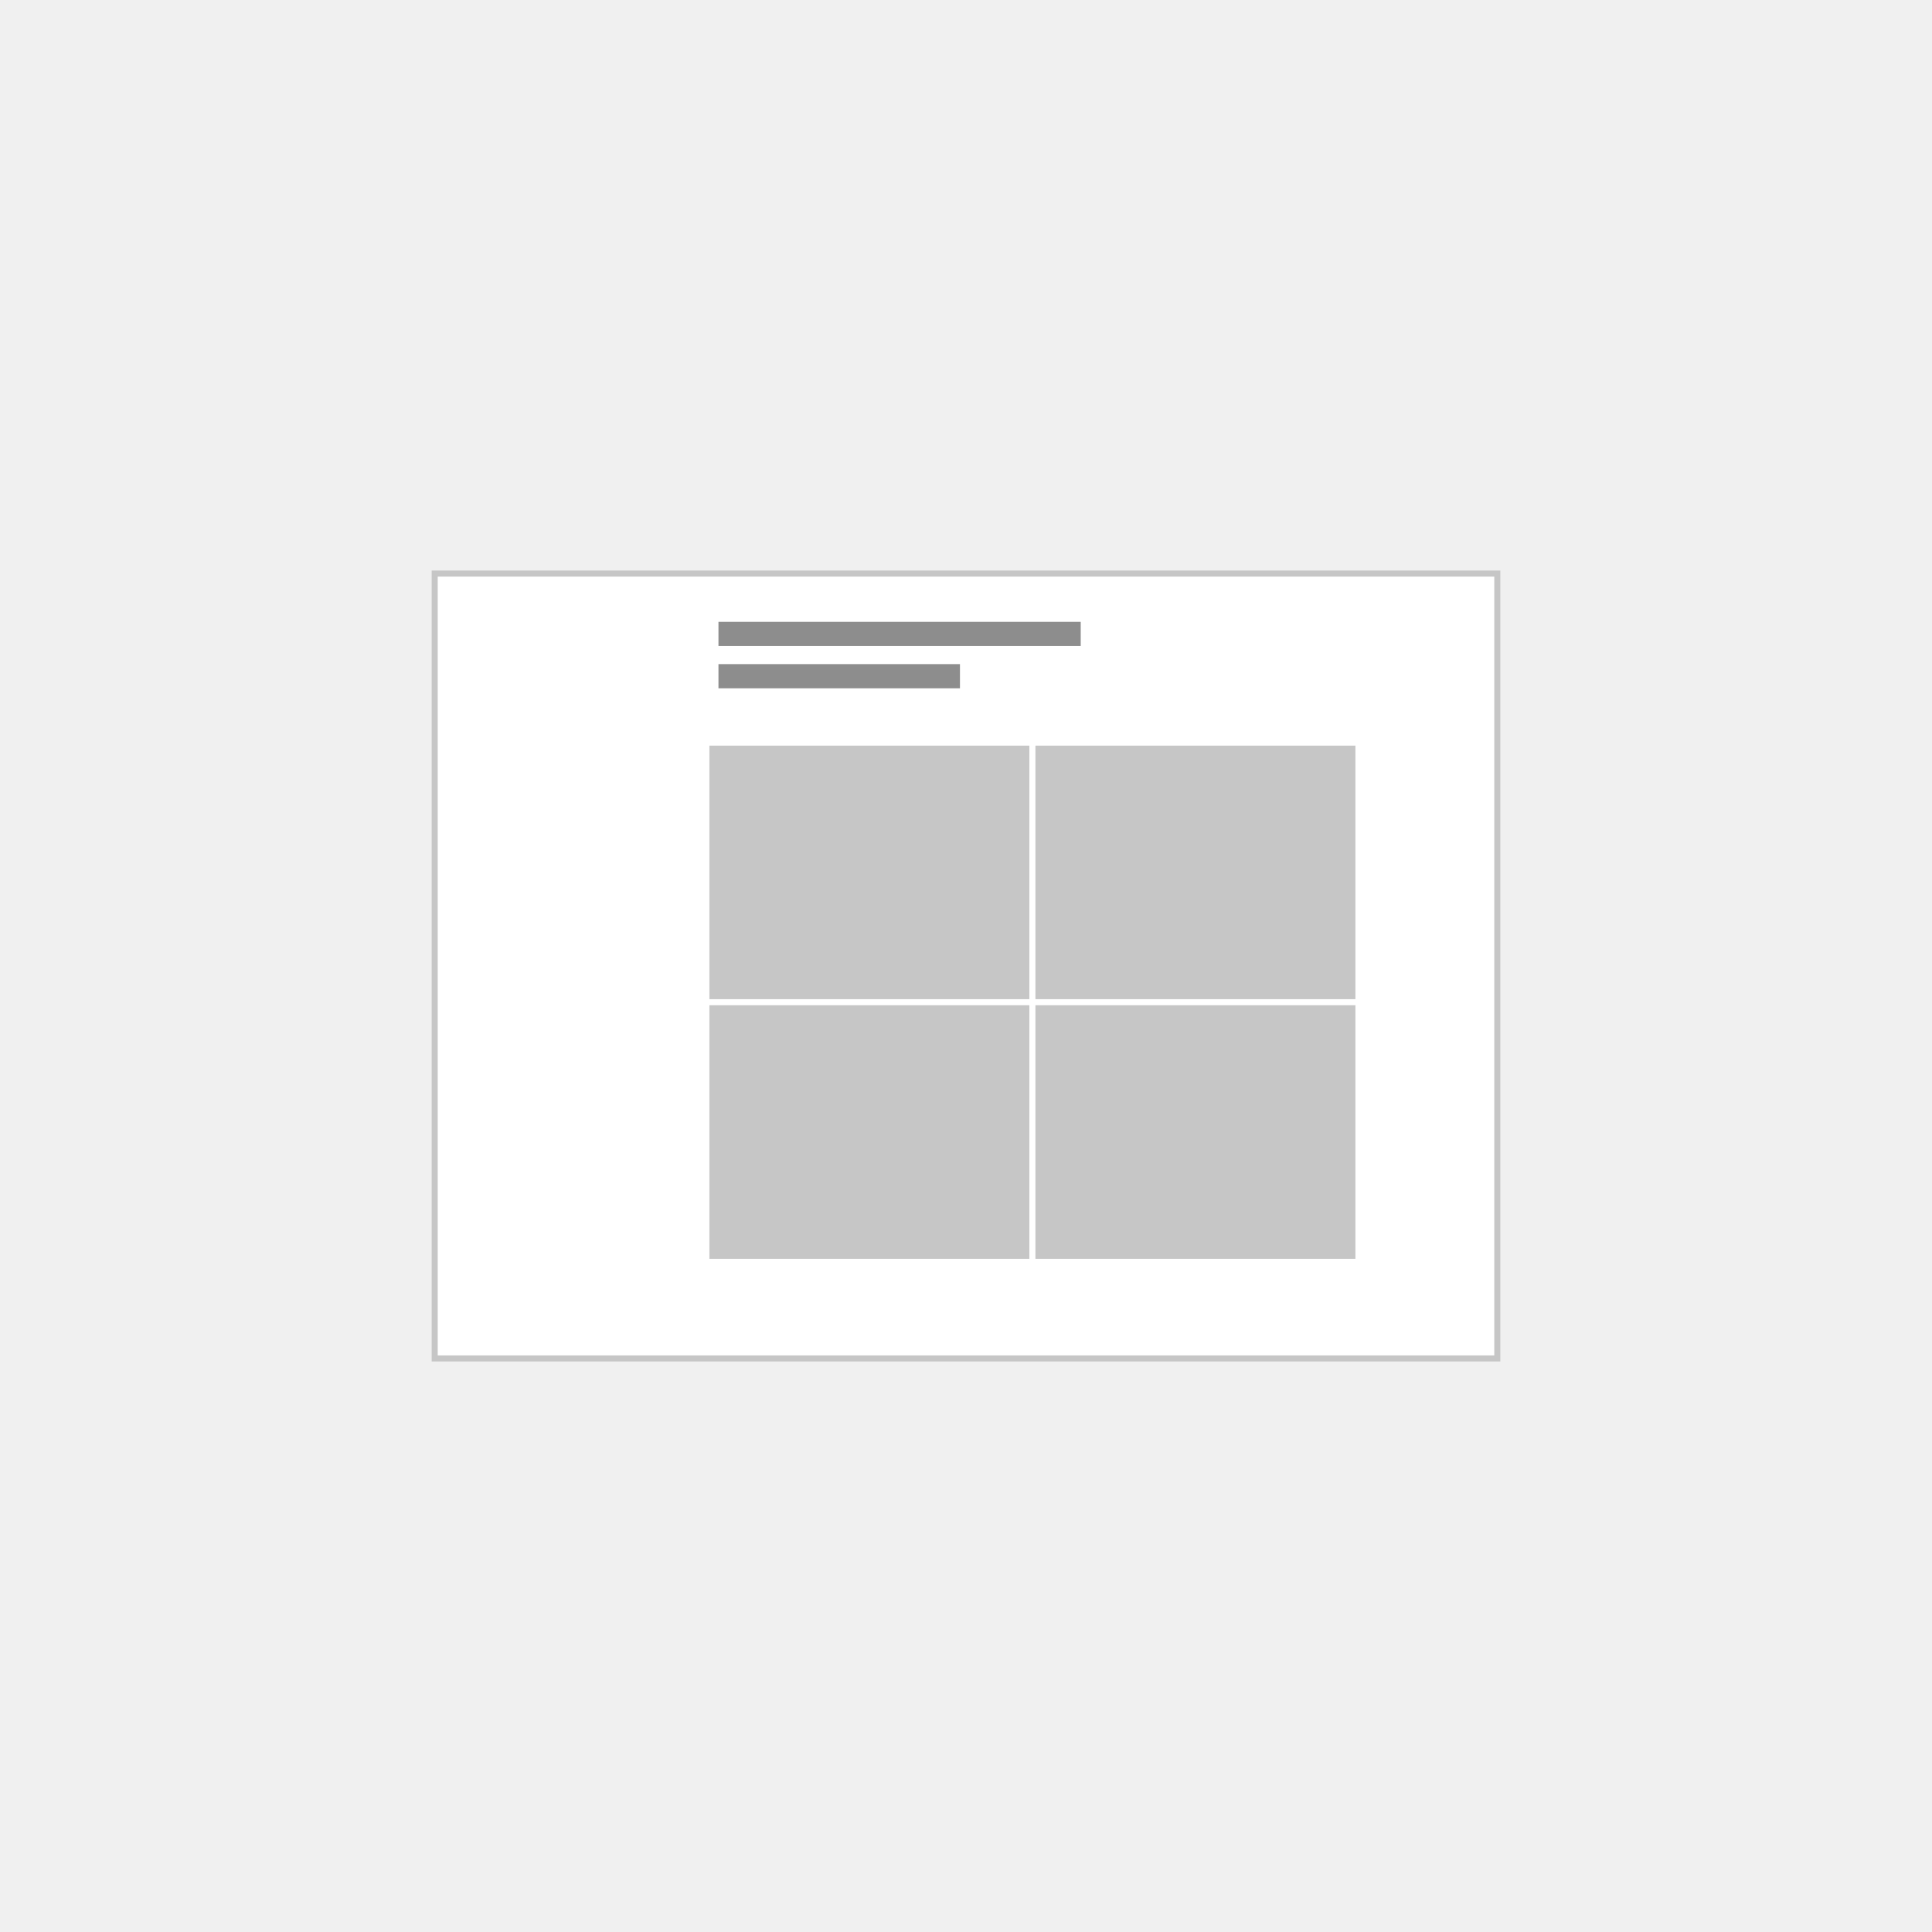
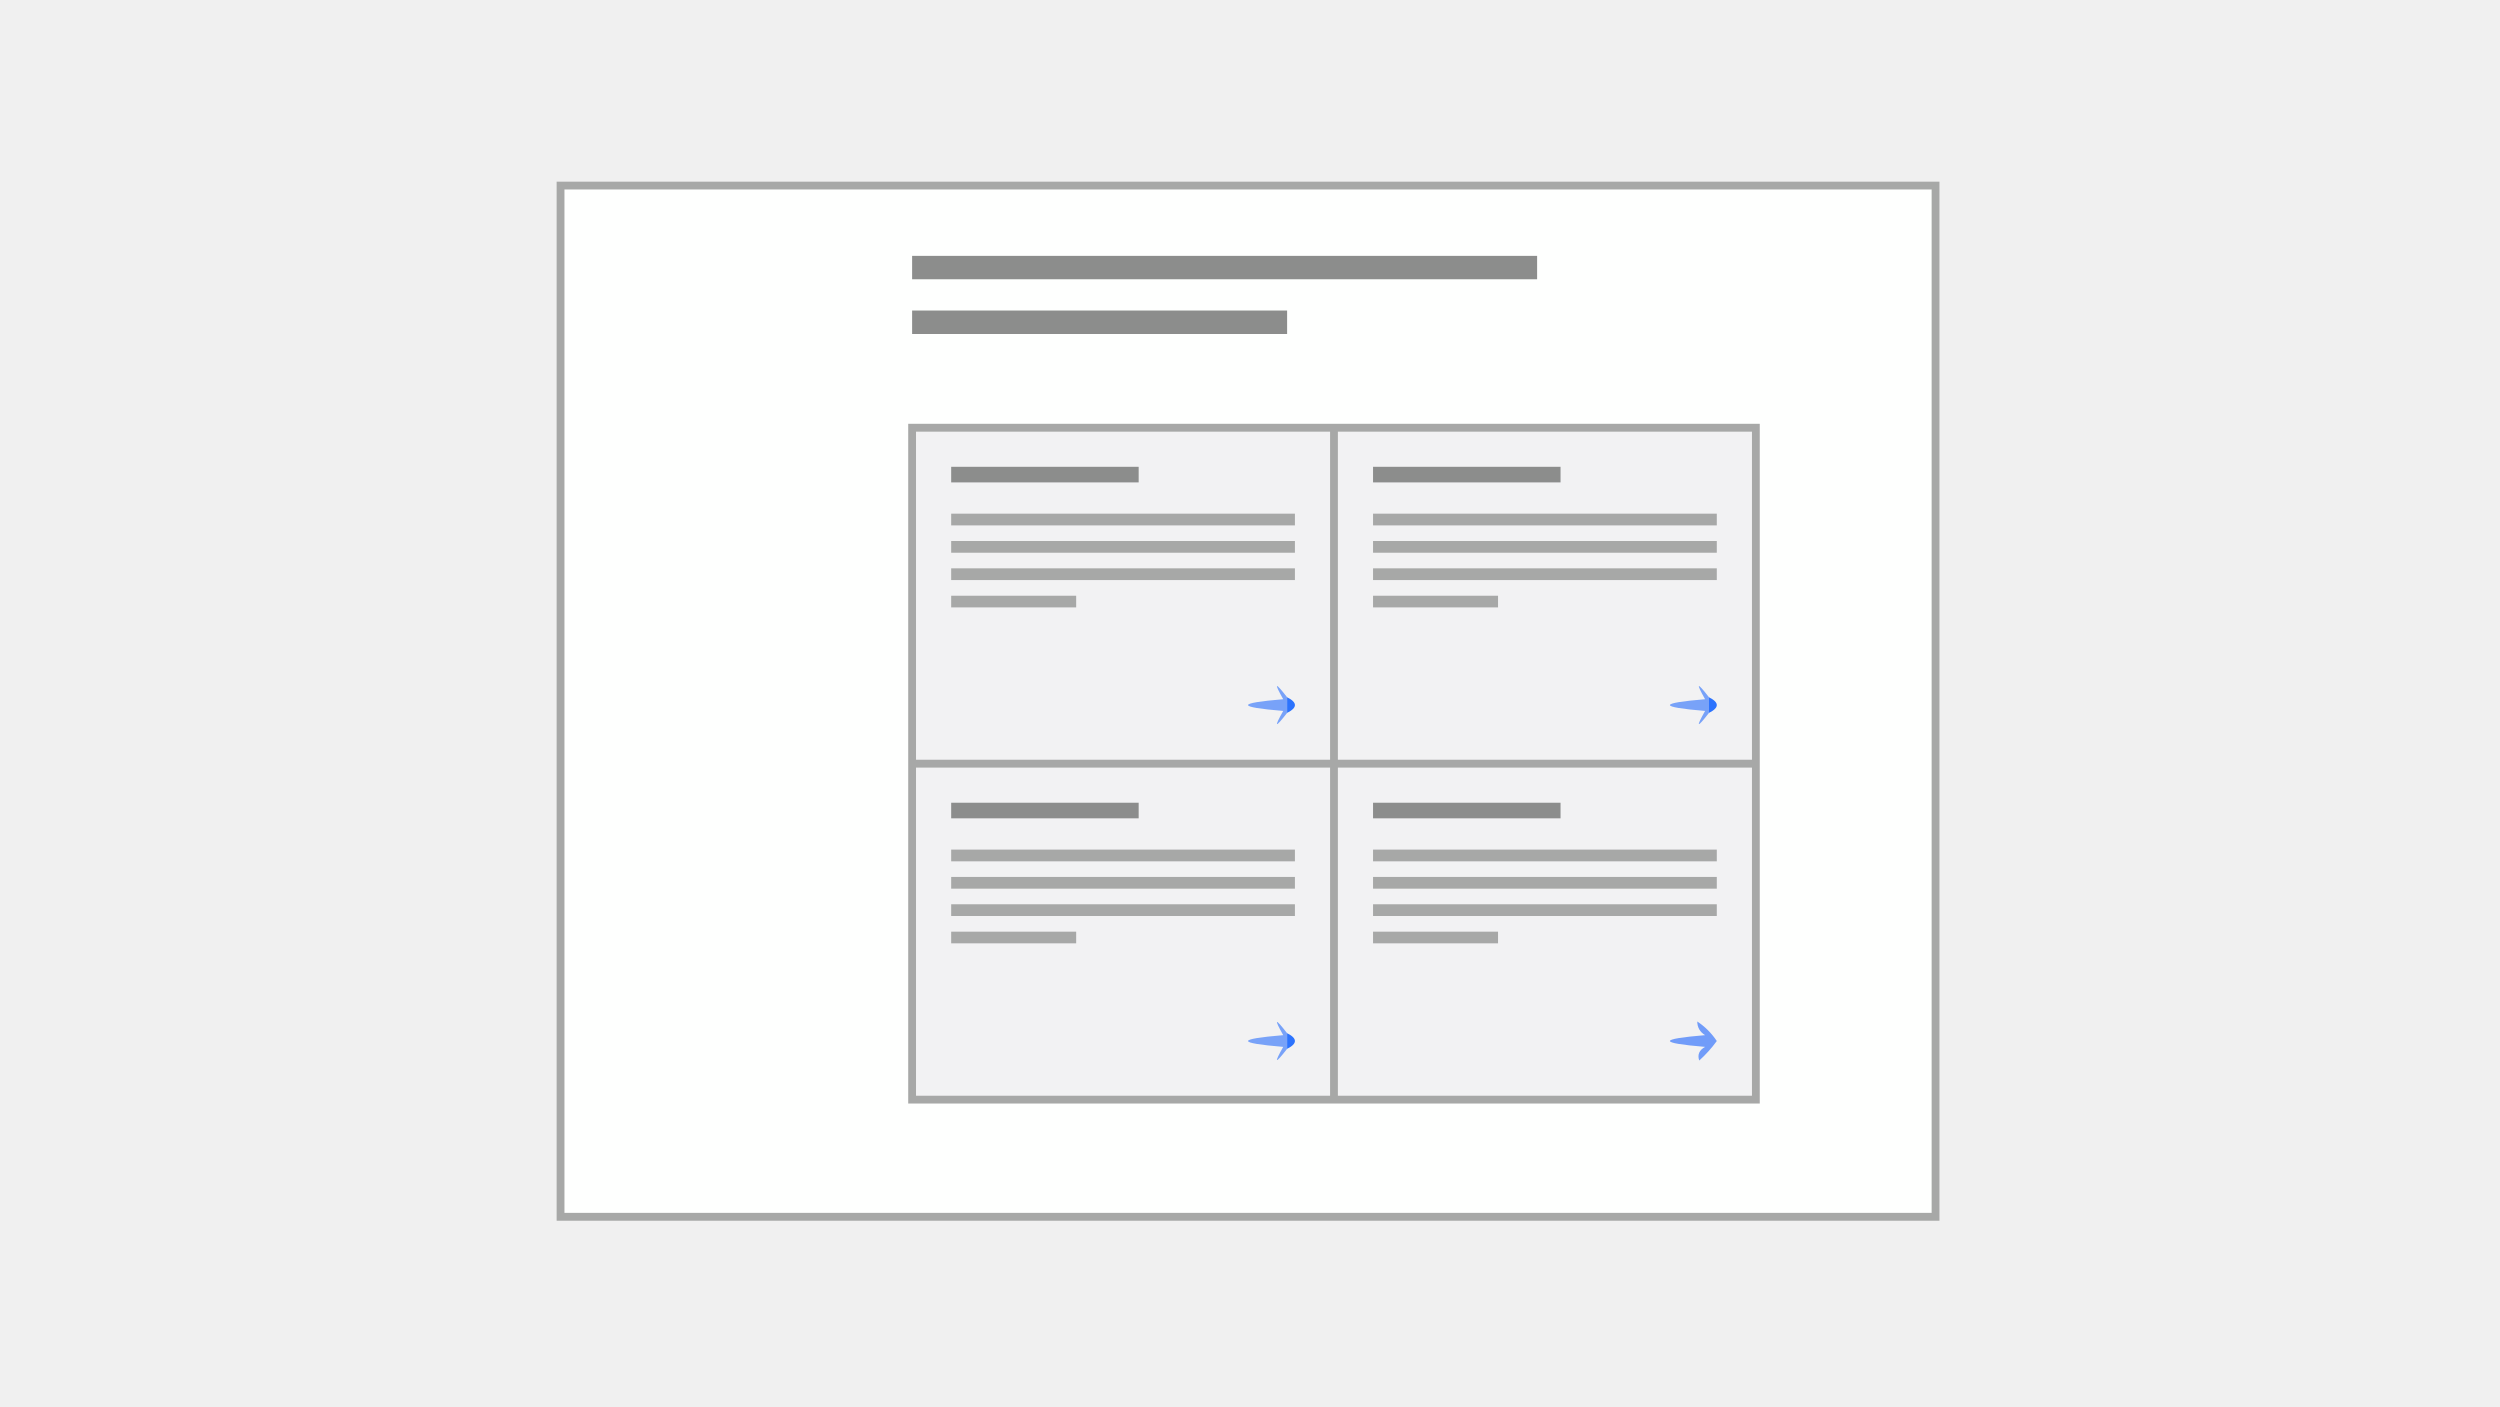
- <svg xmlns="http://www.w3.org/2000/svg" width="320px" height="320px" viewBox="0 0 320 320" version="1.1">
-   <g id="content_group_cards" stroke="none" stroke-width="1" fill="none" fill-rule="evenodd">
-     <g id="Group" transform="translate(72, 95)">
-       <rect id="Rectangle-Copy-15" stroke="#C6C6C6" fill="#FFFFFF" x="0" y="0" width="176" height="130" />
-       <rect id="Rectangle-Copy-3" fill="#8D8D8D" x="47" y="8" width="60" height="4" />
-       <rect id="Rectangle-Copy-4" fill="#8D8D8D" x="47" y="15" width="40" height="4" />
-       <rect id="Rectangle-Copy-25" stroke="#FFFFFF" fill="#C6C6C6" x="45" y="28" width="54" height="43" />
-       <rect id="Rectangle-Copy-26" stroke="#FFFFFF" fill="#C6C6C6" x="45" y="71" width="54" height="43" />
-       <rect id="Rectangle-Copy-27" stroke="#FFFFFF" fill="#C6C6C6" x="99" y="28" width="54" height="43" />
-       <rect id="Rectangle-Copy-28" stroke="#FFFFFF" fill="#C6C6C6" x="99" y="71" width="54" height="43" />
-     </g>
+ <svg xmlns="http://www.w3.org/2000/svg" version="1.1" width="640px" height="360px" style="shape-rendering:geometricPrecision; text-rendering:geometricPrecision; image-rendering:optimizeQuality; fill-rule:evenodd; clip-rule:evenodd">
+   <g>
+     <path style="opacity:1" fill="#a7a8a7" d="M 142.5,46.5 C 260.5,46.5 378.5,46.5 496.5,46.5C 496.5,135.167 496.5,223.833 496.5,312.5C 378.5,312.5 260.5,312.5 142.5,312.5C 142.5,223.833 142.5,135.167 142.5,46.5 Z" />
+   </g>
+   <g>
+     <path style="opacity:1" fill="#fefffe" d="M 144.5,48.5 C 261.167,48.5 377.833,48.5 494.5,48.5C 494.5,135.833 494.5,223.167 494.5,310.5C 377.833,310.5 261.167,310.5 144.5,310.5C 144.5,223.167 144.5,135.833 144.5,48.5 Z" />
+   </g>
+   <g>
+     <path style="opacity:1" fill="#8c8d8c" d="M 233.5,65.5 C 286.833,65.5 340.167,65.5 393.5,65.5C 393.5,67.5 393.5,69.5 393.5,71.5C 340.167,71.5 286.833,71.5 233.5,71.5C 233.5,69.5 233.5,67.5 233.5,65.5 Z" />
+   </g>
+   <g>
+     <path style="opacity:1" fill="#8c8d8c" d="M 233.5,79.5 C 265.5,79.5 297.5,79.5 329.5,79.5C 329.5,81.5 329.5,83.5 329.5,85.5C 297.5,85.5 265.5,85.5 233.5,85.5C 233.5,83.5 233.5,81.5 233.5,79.5 Z" />
+   </g>
+   <g>
+     <path style="opacity:1" fill="#a7a8a7" d="M 232.5,108.5 C 305.167,108.5 377.833,108.5 450.5,108.5C 450.5,166.5 450.5,224.5 450.5,282.5C 377.833,282.5 305.167,282.5 232.5,282.5C 232.5,224.5 232.5,166.5 232.5,108.5 Z" />
+   </g>
+   <g>
+     <path style="opacity:1" fill="#f2f2f3" d="M 234.5,110.5 C 269.833,110.5 305.167,110.5 340.5,110.5C 340.5,138.5 340.5,166.5 340.5,194.5C 305.167,194.5 269.833,194.5 234.5,194.5C 234.5,166.5 234.5,138.5 234.5,110.5 Z" />
+   </g>
+   <g>
+     <path style="opacity:1" fill="#f2f2f3" d="M 342.5,110.5 C 377.833,110.5 413.167,110.5 448.5,110.5C 448.5,138.5 448.5,166.5 448.5,194.5C 413.167,194.5 377.833,194.5 342.5,194.5C 342.5,166.5 342.5,138.5 342.5,110.5 Z" />
+   </g>
+   <g>
+     <path style="opacity:1" fill="#8c8d8c" d="M 243.5,119.5 C 259.5,119.5 275.5,119.5 291.5,119.5C 291.5,120.833 291.5,122.167 291.5,123.5C 275.5,123.5 259.5,123.5 243.5,123.5C 243.5,122.167 243.5,120.833 243.5,119.5 Z" />
+   </g>
+   <g>
+     <path style="opacity:1" fill="#8c8d8c" d="M 351.5,119.5 C 367.5,119.5 383.5,119.5 399.5,119.5C 399.5,120.833 399.5,122.167 399.5,123.5C 383.5,123.5 367.5,123.5 351.5,123.5C 351.5,122.167 351.5,120.833 351.5,119.5 Z" />
+   </g>
+   <g>
+     <path style="opacity:1" fill="#a7a8a7" d="M 243.5,131.5 C 272.833,131.5 302.167,131.5 331.5,131.5C 331.5,132.5 331.5,133.5 331.5,134.5C 302.167,134.5 272.833,134.5 243.5,134.5C 243.5,133.5 243.5,132.5 243.5,131.5 Z" />
+   </g>
+   <g>
+     <path style="opacity:1" fill="#a7a8a7" d="M 351.5,131.5 C 380.833,131.5 410.167,131.5 439.5,131.5C 439.5,132.5 439.5,133.5 439.5,134.5C 410.167,134.5 380.833,134.5 351.5,134.5C 351.5,133.5 351.5,132.5 351.5,131.5 Z" />
+   </g>
+   <g>
+     <path style="opacity:1" fill="#a7a8a7" d="M 243.5,138.5 C 272.833,138.5 302.167,138.5 331.5,138.5C 331.5,139.5 331.5,140.5 331.5,141.5C 302.167,141.5 272.833,141.5 243.5,141.5C 243.5,140.5 243.5,139.5 243.5,138.5 Z" />
+   </g>
+   <g>
+     <path style="opacity:1" fill="#a7a8a7" d="M 351.5,138.5 C 380.833,138.5 410.167,138.5 439.5,138.5C 439.5,139.5 439.5,140.5 439.5,141.5C 410.167,141.5 380.833,141.5 351.5,141.5C 351.5,140.5 351.5,139.5 351.5,138.5 Z" />
+   </g>
+   <g>
+     <path style="opacity:1" fill="#a7a8a7" d="M 243.5,145.5 C 272.833,145.5 302.167,145.5 331.5,145.5C 331.5,146.5 331.5,147.5 331.5,148.5C 302.167,148.5 272.833,148.5 243.5,148.5C 243.5,147.5 243.5,146.5 243.5,145.5 Z" />
+   </g>
+   <g>
+     <path style="opacity:1" fill="#a7a8a7" d="M 351.5,145.5 C 380.833,145.5 410.167,145.5 439.5,145.5C 439.5,146.5 439.5,147.5 439.5,148.5C 410.167,148.5 380.833,148.5 351.5,148.5C 351.5,147.5 351.5,146.5 351.5,145.5 Z" />
+   </g>
+   <g>
+     <path style="opacity:1" fill="#a7a8a7" d="M 243.5,152.5 C 254.167,152.5 264.833,152.5 275.5,152.5C 275.5,153.5 275.5,154.5 275.5,155.5C 264.833,155.5 254.167,155.5 243.5,155.5C 243.5,154.5 243.5,153.5 243.5,152.5 Z" />
+   </g>
+   <g>
+     <path style="opacity:1" fill="#a7a8a7" d="M 351.5,152.5 C 362.167,152.5 372.833,152.5 383.5,152.5C 383.5,153.5 383.5,154.5 383.5,155.5C 372.833,155.5 362.167,155.5 351.5,155.5C 351.5,154.5 351.5,153.5 351.5,152.5 Z" />
+   </g>
+   <g>
+     <path style="opacity:1" fill="#78a2f8" d="M 329.5,178.5 C 329.5,179.833 329.5,181.167 329.5,182.5C 326.41,186.478 326.077,186.311 328.5,182C 316.5,181 316.5,180 328.5,179C 326.077,174.689 326.41,174.522 329.5,178.5 Z" />
+   </g>
+   <g>
+     <path style="opacity:1" fill="#2c73fd" d="M 329.5,178.5 C 332.167,179.833 332.167,181.167 329.5,182.5C 329.5,181.167 329.5,179.833 329.5,178.5 Z" />
+   </g>
+   <g>
+     <path style="opacity:1" fill="#78a2f8" d="M 437.5,178.5 C 437.5,179.833 437.5,181.167 437.5,182.5C 434.41,186.478 434.077,186.311 436.5,182C 424.5,181 424.5,180 436.5,179C 434.077,174.689 434.41,174.522 437.5,178.5 Z" />
+   </g>
+   <g>
+     <path style="opacity:1" fill="#2c73fd" d="M 437.5,178.5 C 440.167,179.833 440.167,181.167 437.5,182.5C 437.5,181.167 437.5,179.833 437.5,178.5 Z" />
+   </g>
+   <g>
+     <path style="opacity:1" fill="#f2f2f3" d="M 234.5,196.5 C 269.833,196.5 305.167,196.5 340.5,196.5C 340.5,224.5 340.5,252.5 340.5,280.5C 305.167,280.5 269.833,280.5 234.5,280.5C 234.5,252.5 234.5,224.5 234.5,196.5 Z" />
+   </g>
+   <g>
+     <path style="opacity:1" fill="#f2f2f3" d="M 342.5,196.5 C 377.833,196.5 413.167,196.5 448.5,196.5C 448.5,224.5 448.5,252.5 448.5,280.5C 413.167,280.5 377.833,280.5 342.5,280.5C 342.5,252.5 342.5,224.5 342.5,196.5 Z" />
+   </g>
+   <g>
+     <path style="opacity:1" fill="#8c8d8c" d="M 243.5,205.5 C 259.5,205.5 275.5,205.5 291.5,205.5C 291.5,206.833 291.5,208.167 291.5,209.5C 275.5,209.5 259.5,209.5 243.5,209.5C 243.5,208.167 243.5,206.833 243.5,205.5 Z" />
+   </g>
+   <g>
+     <path style="opacity:1" fill="#8c8d8c" d="M 351.5,205.5 C 367.5,205.5 383.5,205.5 399.5,205.5C 399.5,206.833 399.5,208.167 399.5,209.5C 383.5,209.5 367.5,209.5 351.5,209.5C 351.5,208.167 351.5,206.833 351.5,205.5 Z" />
+   </g>
+   <g>
+     <path style="opacity:1" fill="#a7a8a7" d="M 243.5,217.5 C 272.833,217.5 302.167,217.5 331.5,217.5C 331.5,218.5 331.5,219.5 331.5,220.5C 302.167,220.5 272.833,220.5 243.5,220.5C 243.5,219.5 243.5,218.5 243.5,217.5 Z" />
+   </g>
+   <g>
+     <path style="opacity:1" fill="#a7a8a7" d="M 351.5,217.5 C 380.833,217.5 410.167,217.5 439.5,217.5C 439.5,218.5 439.5,219.5 439.5,220.5C 410.167,220.5 380.833,220.5 351.5,220.5C 351.5,219.5 351.5,218.5 351.5,217.5 Z" />
+   </g>
+   <g>
+     <path style="opacity:1" fill="#a7a8a7" d="M 243.5,224.5 C 272.833,224.5 302.167,224.5 331.5,224.5C 331.5,225.5 331.5,226.5 331.5,227.5C 302.167,227.5 272.833,227.5 243.5,227.5C 243.5,226.5 243.5,225.5 243.5,224.5 Z" />
+   </g>
+   <g>
+     <path style="opacity:1" fill="#a7a8a7" d="M 351.5,224.5 C 380.833,224.5 410.167,224.5 439.5,224.5C 439.5,225.5 439.5,226.5 439.5,227.5C 410.167,227.5 380.833,227.5 351.5,227.5C 351.5,226.5 351.5,225.5 351.5,224.5 Z" />
+   </g>
+   <g>
+     <path style="opacity:1" fill="#a7a8a7" d="M 243.5,231.5 C 272.833,231.5 302.167,231.5 331.5,231.5C 331.5,232.5 331.5,233.5 331.5,234.5C 302.167,234.5 272.833,234.5 243.5,234.5C 243.5,233.5 243.5,232.5 243.5,231.5 Z" />
+   </g>
+   <g>
+     <path style="opacity:1" fill="#a7a8a7" d="M 351.5,231.5 C 380.833,231.5 410.167,231.5 439.5,231.5C 439.5,232.5 439.5,233.5 439.5,234.5C 410.167,234.5 380.833,234.5 351.5,234.5C 351.5,233.5 351.5,232.5 351.5,231.5 Z" />
+   </g>
+   <g>
+     <path style="opacity:1" fill="#a7a8a7" d="M 243.5,238.5 C 254.167,238.5 264.833,238.5 275.5,238.5C 275.5,239.5 275.5,240.5 275.5,241.5C 264.833,241.5 254.167,241.5 243.5,241.5C 243.5,240.5 243.5,239.5 243.5,238.5 Z" />
+   </g>
+   <g>
+     <path style="opacity:1" fill="#a7a8a7" d="M 351.5,238.5 C 362.167,238.5 372.833,238.5 383.5,238.5C 383.5,239.5 383.5,240.5 383.5,241.5C 372.833,241.5 362.167,241.5 351.5,241.5C 351.5,240.5 351.5,239.5 351.5,238.5 Z" />
+   </g>
+   <g>
+     <path style="opacity:1" fill="#78a2f8" d="M 329.5,264.5 C 329.5,265.833 329.5,267.167 329.5,268.5C 326.41,272.478 326.077,272.311 328.5,268C 316.5,267 316.5,266 328.5,265C 326.077,260.689 326.41,260.522 329.5,264.5 Z" />
+   </g>
+   <g>
+     <path style="opacity:1" fill="#2c73fd" d="M 329.5,264.5 C 332.167,265.833 332.167,267.167 329.5,268.5C 329.5,267.167 329.5,265.833 329.5,264.5 Z" />
+   </g>
+   <g>
+     <path style="opacity:1" fill="#719cf9" d="M 434.5,261.5 C 436.479,262.812 438.145,264.479 439.5,266.5C 438.185,268.316 436.685,269.983 435,271.5C 434.493,270.004 434.993,268.837 436.5,268C 424.5,267 424.5,266 436.5,265C 435.177,264.184 434.511,263.017 434.5,261.5 Z" />
  </g>
</svg>
